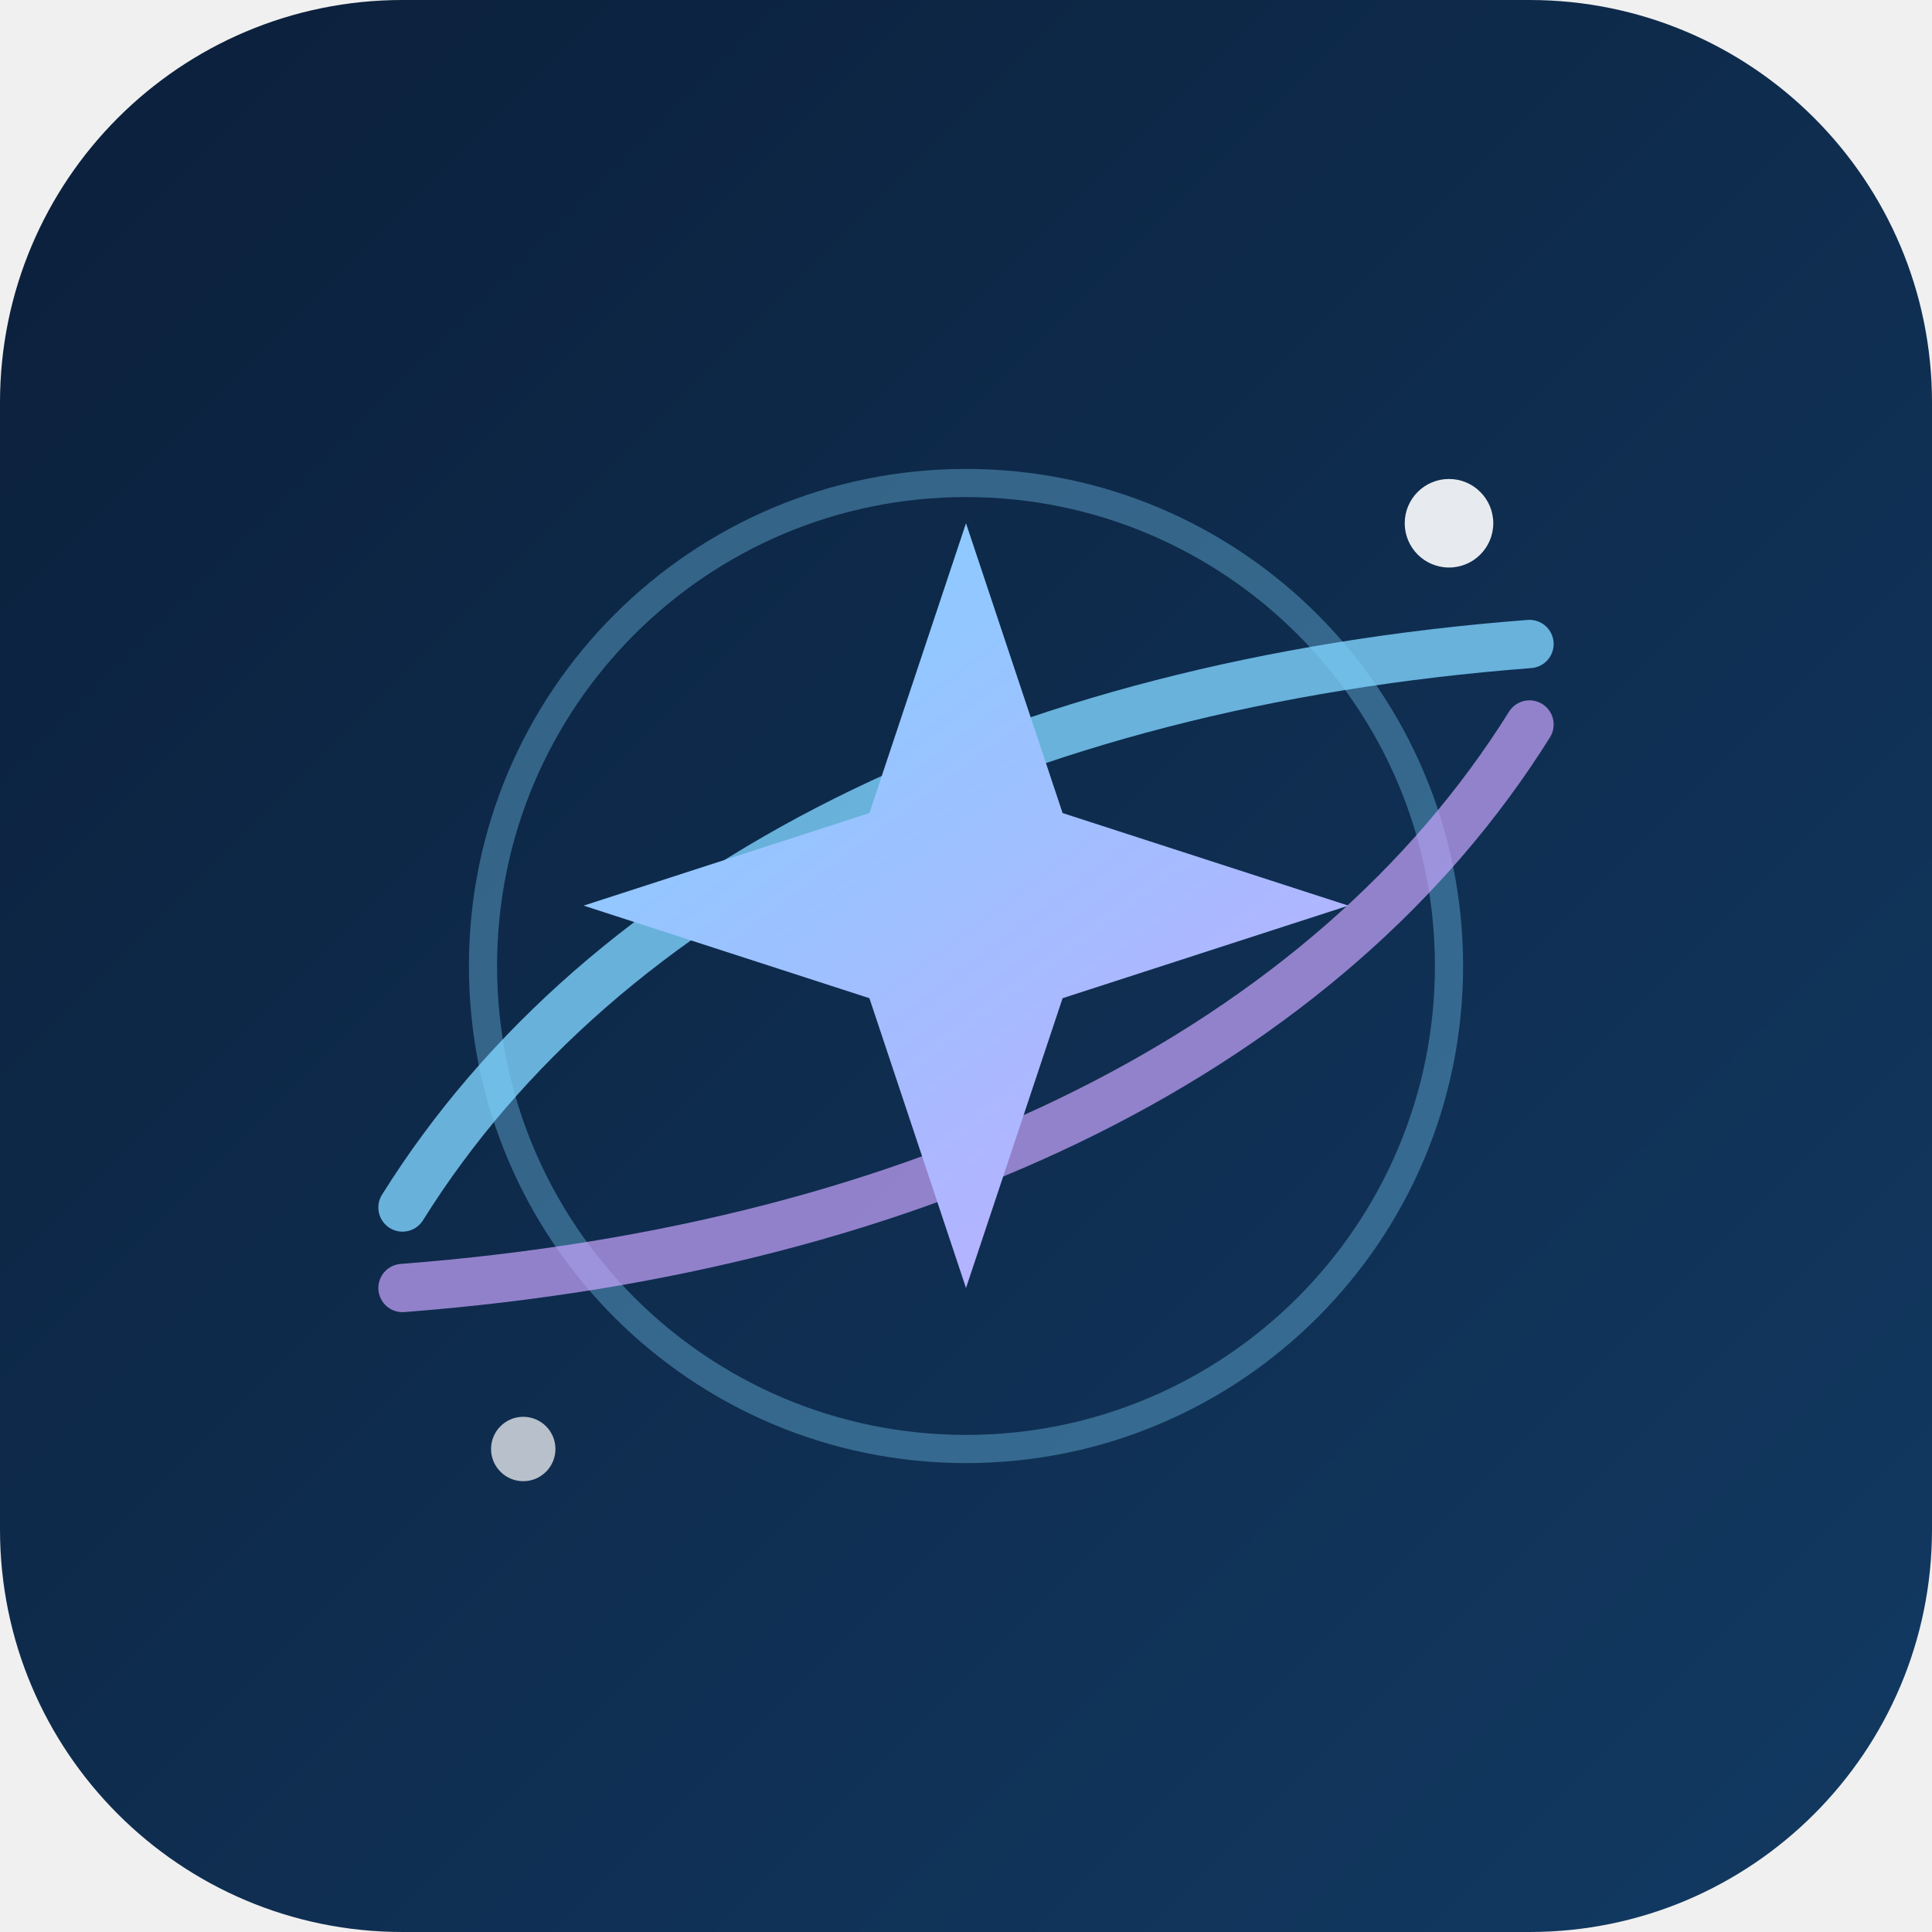
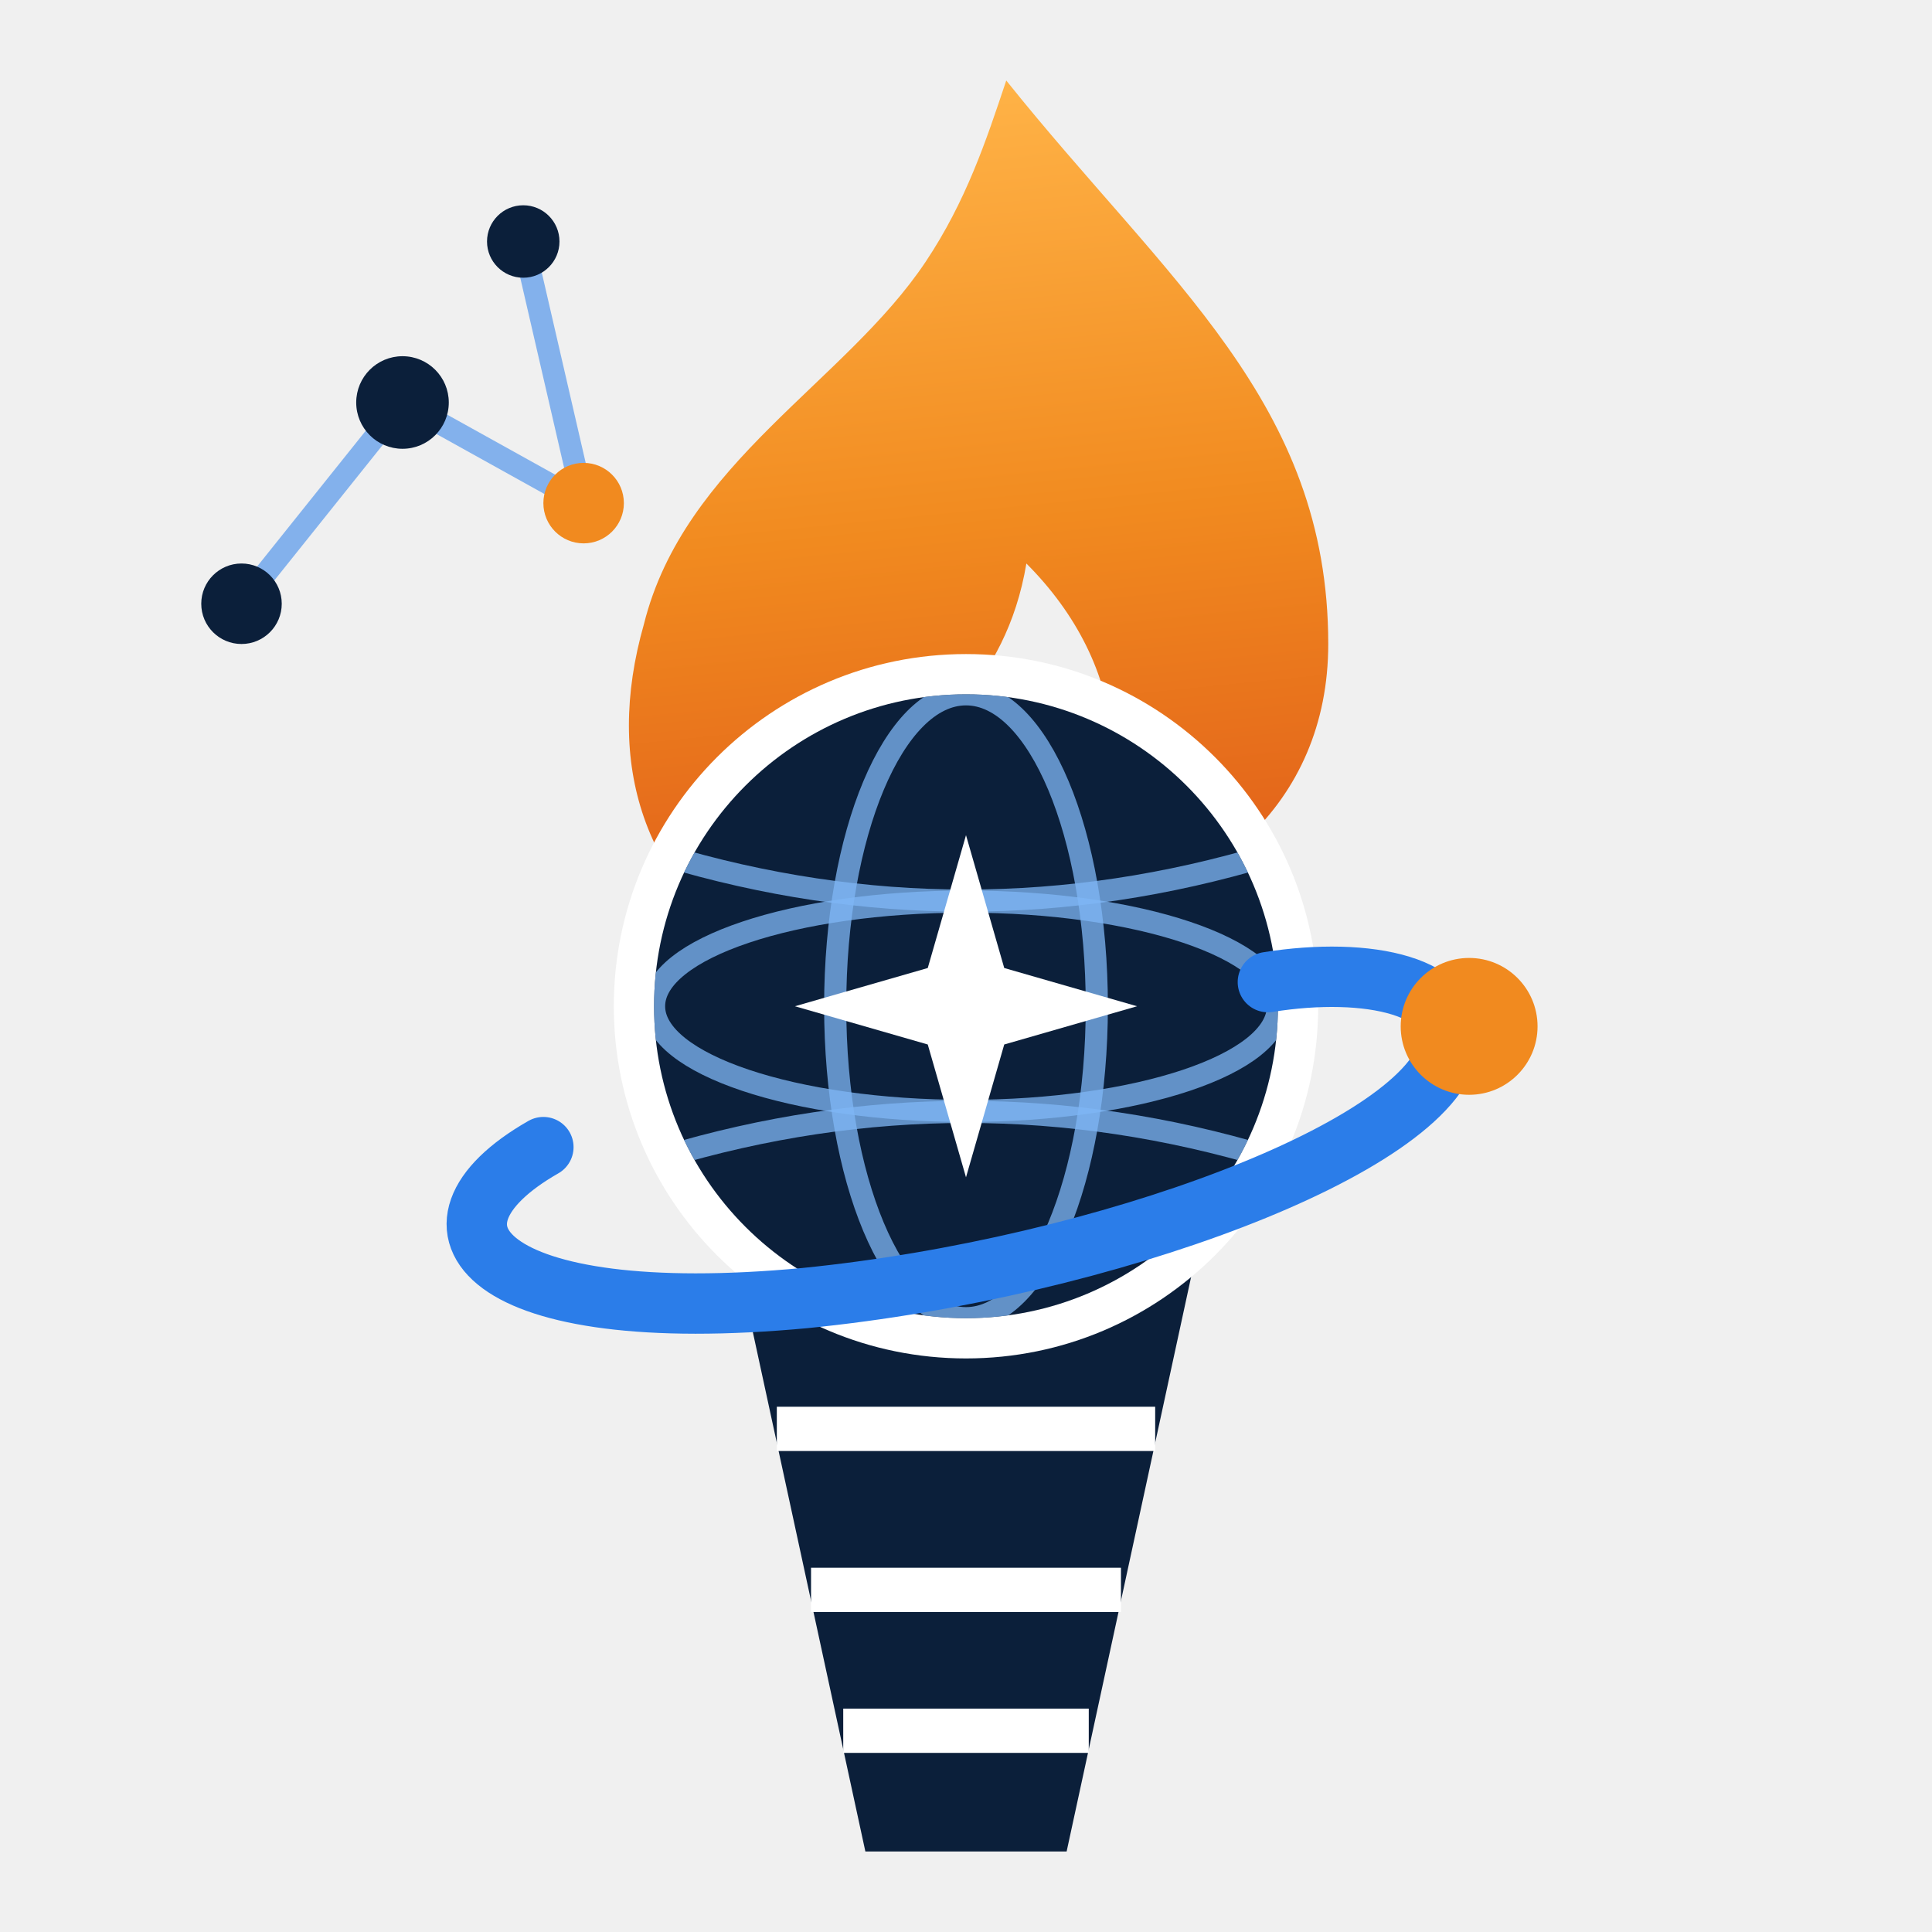
<svg xmlns="http://www.w3.org/2000/svg" viewBox="0 0 96 96" role="img" aria-label="torchsky">
  <defs>
-     <linearGradient id="ts-sky" x1="0" y1="0" x2="96" y2="96" gradientUnits="userSpaceOnUse">
-       <stop offset="0" stop-color="#0b1f3a" />
-       <stop offset="1" stop-color="#123a63" />
+     <linearGradient id="ts-flame" x1="48" y1="4" x2="52" y2="44" gradientUnits="userSpaceOnUse">
+       <stop offset="0" stop-color="#ffb347" />
+       <stop offset="0.55" stop-color="#f18a1f" />
+       <stop offset="1" stop-color="#e2611a" />
    </linearGradient>
-     <linearGradient id="ts-star" x1="30" y1="24" x2="66" y2="72" gradientUnits="userSpaceOnUse">
-       <stop offset="0" stop-color="#7fd3ff" />
-       <stop offset="1" stop-color="#c9a6ff" />
-     </linearGradient>
+     <clipPath id="ts-bulb">
+       <circle cx="48" cy="50" r="15.5" />
+     </clipPath>
  </defs>
-   <rect width="96" height="96" rx="20" fill="url(#ts-sky)" />
-   <circle cx="48" cy="48" r="24" fill="none" stroke="#7fd3ff" stroke-opacity="0.35" stroke-width="1.4" />
-   <path d="M20 60c10-16 30-26 56-28" fill="none" stroke="#7fd3ff" stroke-width="2.4" stroke-linecap="round" stroke-opacity="0.8" />
-   <path d="M76 36c-10 16-30 26-56 28" fill="none" stroke="#c9a6ff" stroke-width="2.4" stroke-linecap="round" stroke-opacity="0.7" />
-   <path d="M48 26l4.8 14.4L67 45l-14.2 4.6L48 64l-4.8-14.4L29 45l14.2-4.6z" fill="url(#ts-star)" />
-   <circle cx="72" cy="26" r="2.2" fill="#ffffff" fill-opacity="0.9" />
-   <circle cx="26" cy="72" r="1.6" fill="#ffffff" fill-opacity="0.7" />
+   <g stroke="#2b7de9" stroke-width="1.1" stroke-opacity="0.55" fill="none">
+     <path d="M12 30 L20 20 L29 25 L26 12" />
+   </g>
+   <g fill="#0b1f3a">
+     <circle cx="12" cy="30" r="2" />
+     <circle cx="20" cy="20" r="2.3" />
+     <circle cx="26" cy="12" r="1.8" />
+   </g>
+   <circle cx="29" cy="25" r="2" fill="#f18a1f" />
+   <path d="M50 4 C58 14 66 20 66 32 C66 40 60 45 52 46 C57 40 56 33 51 28 C50 34 46 37 42 40 C38 43 37 46 38 48 C32 44 30 38 32 31 C34 23 42 19 46 13 C48 10 49 7 50 4 Z" fill="url(#ts-flame)" />
+   <path d="M36.5 62 L59.5 62 L53 92 L43 92 Z" fill="#0b1f3a" />
+   <g stroke="#ffffff" stroke-width="2.2">
+     <path d="M38.6 71 H57.4" />
+     <path d="M40.3 79 H55.7" />
+     <path d="M41.9 86 H54.1" />
+   </g>
+   <circle cx="48" cy="50" r="17.5" fill="#ffffff" />
+   <circle cx="48" cy="50" r="15.5" fill="#0b1f3a" />
+   <g clip-path="url(#ts-bulb)" fill="none" stroke="#7fb6f5" stroke-opacity="0.75" stroke-width="1.1">
+     <ellipse cx="48" cy="50" rx="15.5" ry="5.2" />
+     <ellipse cx="48" cy="50" rx="6.5" ry="15.5" />
+     <path d="M33 42.5 Q48 47 63 42.5" />
+     <path d="M33 57.5 Q48 53 63 57.5" />
+   </g>
+   <path d="M48 41.5 L49.9 48.1 L56.5 50 L49.9 51.9 L48 58.5 L46.1 51.9 L39.5 50 L46.1 48.1 Z" fill="#ffffff" />
+   <path d="M27 57 C20 61 24 66 40 64.5 C55 63 71 57 72 52 C72.6 49 68 48 63 48.8" fill="none" stroke="#2b7de9" stroke-width="3" stroke-linecap="round" />
+   <circle cx="73" cy="51" r="3.4" fill="#f18a1f" />
</svg>
